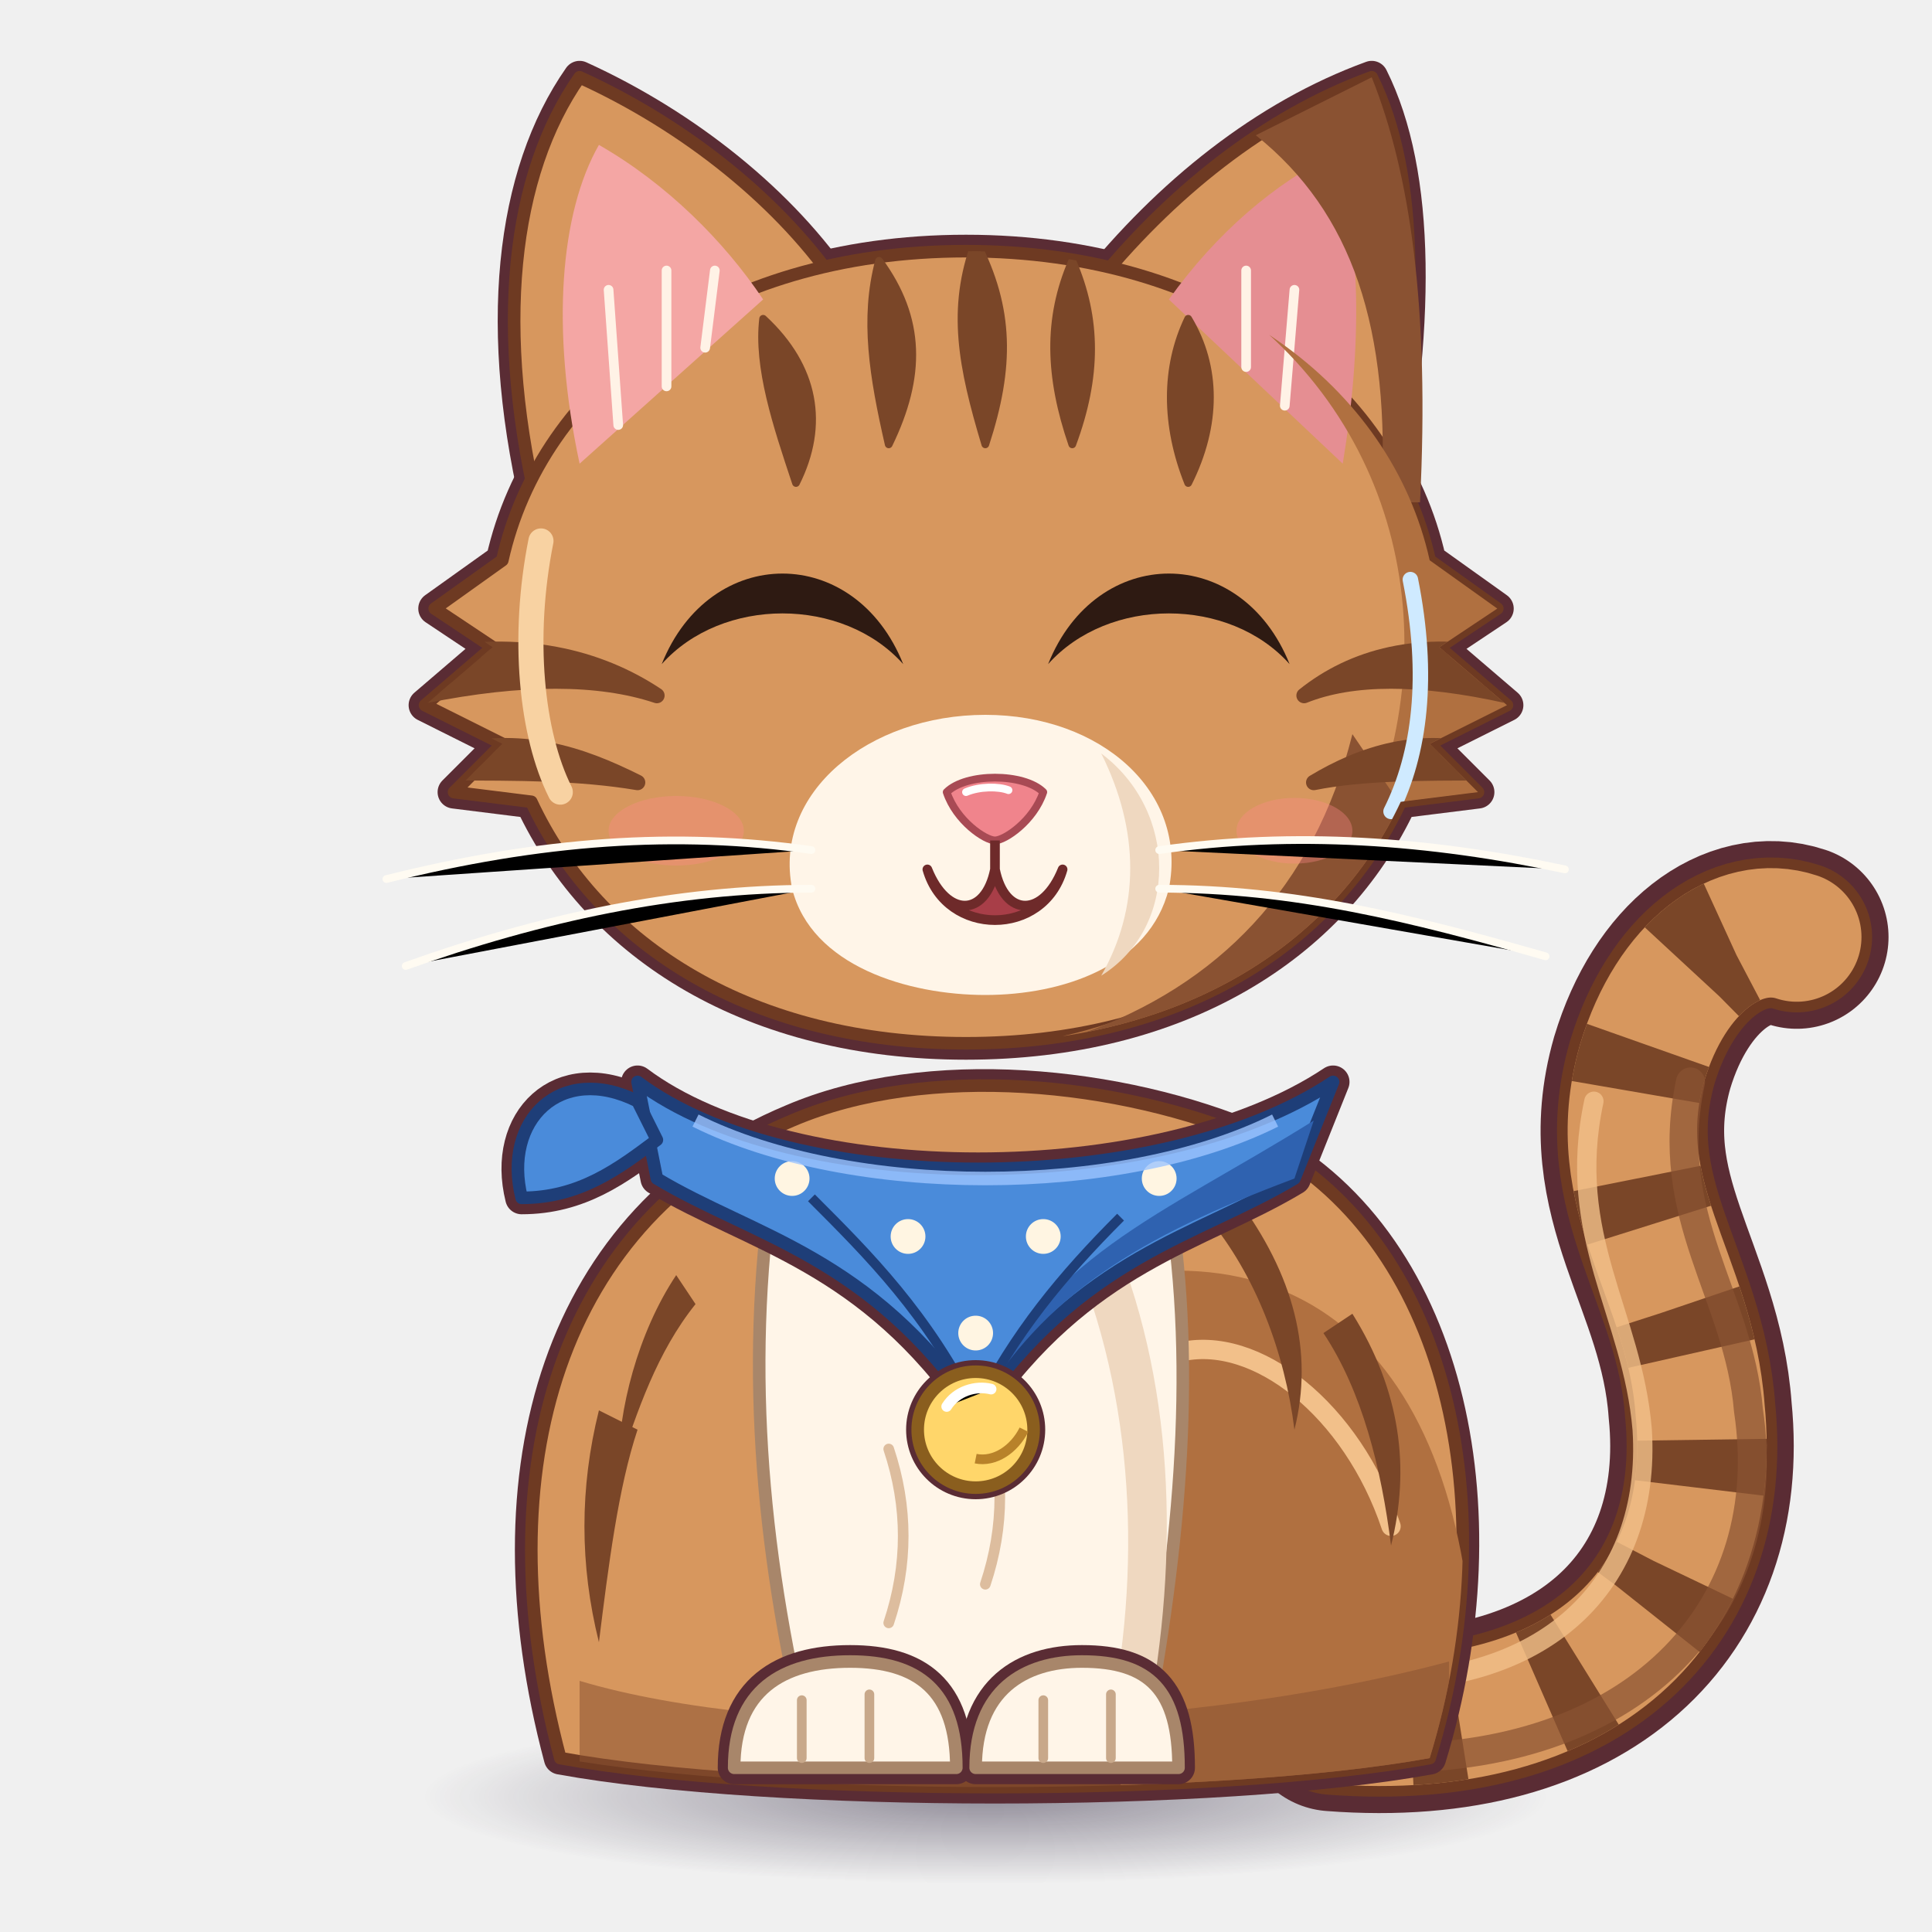
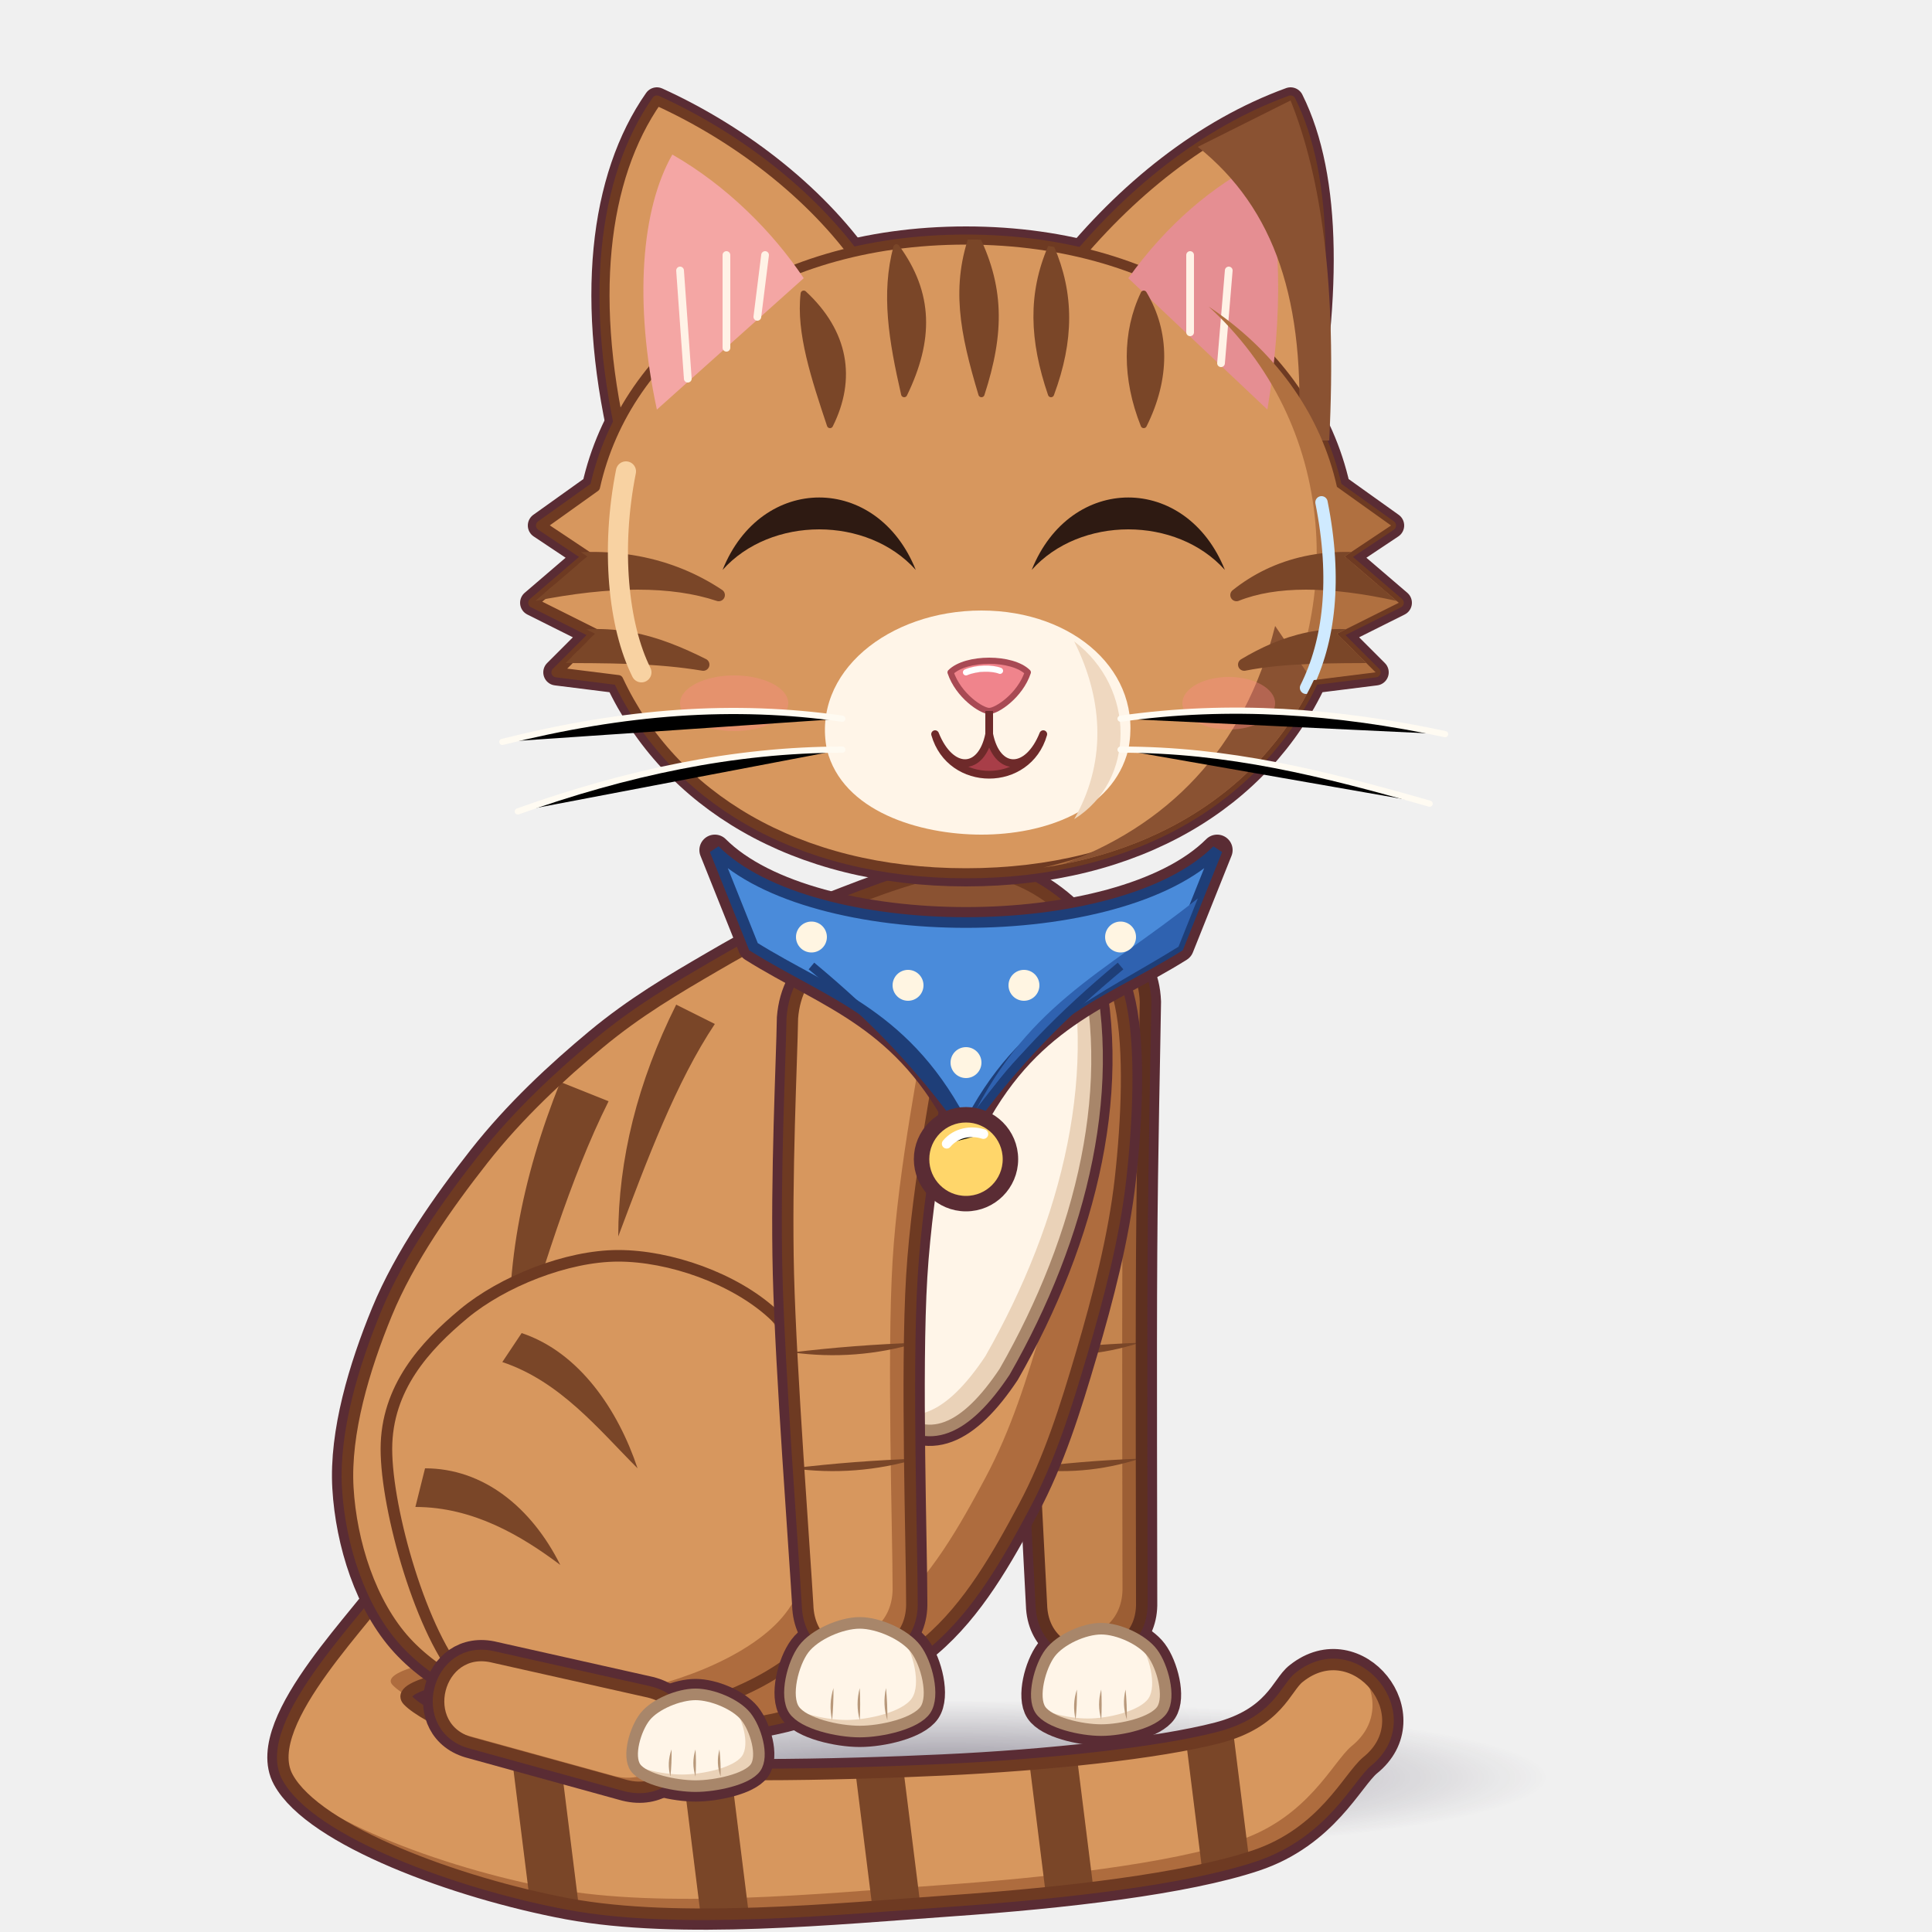
<svg xmlns="http://www.w3.org/2000/svg" viewBox="0 0 200 200" width="400" height="400">
  <defs>
-     <radialGradient id="mp-sh" cx=".5" cy=".5" r=".5">
+     <radialGradient id="mshsh" cx=".5" cy=".5" r=".5">
      <stop offset="0" stop-color="#1E1430" stop-opacity=".45" />
      <stop offset="1" stop-color="#1E1430" stop-opacity="0" />
    </radialGradient>
  </defs>
-   <ellipse cx="102" cy="186" rx="58" ry="9" fill="url(#mp-sh)" />
-   <path d="M138,178 C164,180 178,166 176,146 C175,132 166,124 170,110 C173,100 180,95 186,97" stroke="#5A2C34" stroke-width="19" fill="none" stroke-linecap="round" />
-   <path d="M138,178 C164,180 178,166 176,146 C175,132 166,124 170,110 C173,100 180,95 186,97" stroke="#6E3A22" stroke-width="15.6" fill="none" stroke-linecap="round" />
-   <path d="M138,178 C164,180 178,166 176,146 C175,132 166,124 170,110 C173,100 180,95 186,97" stroke="#D7975E" stroke-width="13.4" fill="none" stroke-linecap="round" />
-   <path d="M138,178 C164,180 178,166 176,146 C175,132 166,124 170,110 C173,100 180,95 186,97" stroke="#7A4628" stroke-width="13.4" fill="none" stroke-dasharray="5 9" stroke-dashoffset="-8" />
-   <path d="M144,182 C170,182 184,166 181,146 C180,134 172,126 175,112" stroke="#8A5232" stroke-width="3" fill="none" stroke-linecap="round" opacity=".7" />
-   <path d="M140,174 C160,175 171,164 170,148 C169,136 162,128 165,114" stroke="#F2C08A" stroke-width="2" fill="none" stroke-linecap="round" opacity=".8" />
-   <path d="M58,182 C50,152 58,126 82,116 C96,110 116,112 130,118 C150,128 156,156 148,182 C126,186 80,186 58,182 Z" fill="none" stroke="#5A2C34" stroke-width="3.4" stroke-linejoin="round" />
-   <path d="M58,182 C50,152 58,126 82,116 C96,110 116,112 130,118 C150,128 156,156 148,182 C126,186 80,186 58,182 Z" fill="#D7975E" stroke="#6E3A22" stroke-width="1.3" stroke-linejoin="round" />
-   <clipPath id="mp-bc">
-     <path d="M58,182 C50,152 58,126 82,116 C96,110 116,112 130,118 C150,128 156,156 148,182 C126,186 80,186 58,182 Z" />
+   <ellipse cx="98" cy="184" rx="62" ry="8" fill="url(#mshsh)" />
+   <path d="M40.62,163.52 C38.81,166.93 26.72,178.37 29.76,183.97 C32.8,189.57 47.41,194.97 58.85,197.11 C70.29,199.24 86.57,197.62 98.4,196.79 C110.23,195.96 122.66,194.53 129.84,192.13 C137.02,189.73 139.56,184 141.5,182.37 C147.31,177.72 140.32,168.97 134.5,173.63 C133.11,174.67 132.31,178.27 126.16,179.87 C120.01,181.47 108.44,182.71 97.6,183.21 C86.76,183.72 70.37,184.09 61.15,182.89 C51.92,181.69 43.87,177.76 42.24,176.03 C40.61,174.29 49.86,173.07 51.38,172.48 C57.34,165.33 46.58,156.37 40.62,163.52 Z" fill="#5A2C34" stroke="#5A2C34" stroke-width="3.2" stroke-linejoin="round" />
+   <path d="M40.62,163.52 C38.81,166.93 26.72,178.37 29.76,183.97 C32.8,189.57 47.41,194.97 58.85,197.11 C70.29,199.24 86.57,197.62 98.4,196.79 C110.23,195.96 122.66,194.53 129.84,192.13 C137.02,189.73 139.56,184 141.5,182.37 C147.31,177.72 140.32,168.97 134.5,173.63 C133.11,174.67 132.31,178.27 126.16,179.87 C120.01,181.47 108.44,182.71 97.6,183.21 C86.76,183.72 70.37,184.09 61.15,182.89 C51.92,181.69 43.87,177.76 42.24,176.03 C40.61,174.29 49.86,173.07 51.38,172.48 C57.34,165.33 46.58,156.37 40.62,163.52 Z" fill="#D7975E" />
+   <clipPath id="mshc1">
+     <path d="M40.62,163.52 C38.81,166.93 26.72,178.37 29.76,183.97 C32.8,189.57 47.41,194.97 58.85,197.11 C70.29,199.24 86.57,197.62 98.4,196.79 C110.23,195.96 122.66,194.53 129.84,192.13 C137.02,189.73 139.56,184 141.5,182.37 C147.31,177.72 140.32,168.97 134.5,173.63 C133.11,174.67 132.31,178.27 126.16,179.87 C120.01,181.47 108.44,182.71 97.6,183.21 C86.76,183.72 70.37,184.09 61.15,182.89 C51.92,181.69 43.87,177.76 42.24,176.03 C40.61,174.29 49.86,173.07 51.38,172.48 C57.34,165.33 46.58,156.37 40.62,163.52 Z" />
  </clipPath>
-   <g clip-path="url(#mp-bc)">
-     <path d="M116,132 C142,128 156,150 152,190 L116,190 Z" fill="#B07040" />
-     <path d="M122,140 C130,138 140,146 144,158" stroke="#F2C08A" stroke-width="2" fill="none" stroke-linecap="round" />
-     <path d="M128,124 C134,132 136,140 134,148 C133,140 130,132 125,126 Z" fill="#7A4628" />
-     <path d="M140,136 C145,144 146,152 144,160 C143,152 141,144 137,138 Z" fill="#7A4628" />
-     <path d="M62,146 C60,154 60,162 62,170 C63,162 64,154 66,148 Z" fill="#7A4628" />
-     <path d="M70,132 C66,138 64,146 64,152 C66,146 68,140 72,135 Z" fill="#7A4628" />
-     <path d="M60,174 C80,180 120,180 150,172 L150,190 L60,190 Z" fill="#8A5232" opacity=".55" />
+   <g clip-path="url(#mshc1)">
+     <rect x="-50" y="-50" width="300" height="300" fill="#AE6C3E" />
+     <path d="M40.62,163.52 C38.81,166.93 26.72,178.37 29.76,183.97 C32.8,189.57 47.41,194.97 58.85,197.11 C70.29,199.24 86.57,197.62 98.4,196.79 C110.23,195.96 122.66,194.53 129.84,192.13 C137.02,189.73 139.56,184 141.5,182.37 C147.31,177.72 140.32,168.97 134.5,173.63 C133.11,174.67 132.31,178.27 126.16,179.87 C120.01,181.47 108.44,182.71 97.6,183.21 C86.76,183.72 70.37,184.09 61.15,182.89 C51.92,181.69 43.87,177.76 42.24,176.03 C40.61,174.29 49.86,173.07 51.38,172.48 C57.34,165.33 46.58,156.37 40.62,163.52 Z" fill="#D7975E" transform="translate(-1.6 -1.6)" />
+     <path d="M52,174 l3,24 l5,0 l-3,-24 Z" fill="#7A4628" />
+     <path d="M70,178 l3,24 l5,0 l-3,-24 Z" fill="#7A4628" />
+     <path d="M88,179 l3,24 l5,0 l-3,-24 Z" fill="#7A4628" />
+     <path d="M106,178 l3,24 l5,0 l-3,-24 Z" fill="#7A4628" />
+     <path d="M122,174 l3,24 l5,0 l-3,-24 Z" fill="#7A4628" />
  </g>
-   <path d="M80,122 L84,128 L88,122 L92,129 L97,122 L101,130 L106,122 L110,129 L115,122 L119,128 L121,124 C124,142 122,162 118,182 L84,182 C79,162 77,142 80,122 Z" fill="none" stroke="#5A2C34" stroke-width="0" stroke-linejoin="round" />
-   <path d="M80,122 L84,128 L88,122 L92,129 L97,122 L101,130 L106,122 L110,129 L115,122 L119,128 L121,124 C124,142 122,162 118,182 L84,182 C79,162 77,142 80,122 Z" fill="#FFF5E8" stroke="#A8866A" stroke-width="1.3" stroke-linejoin="round" />
-   <path d="M112,132 C118,148 118,166 114,182 L118,182 C122,164 122,146 116,130 Z" fill="#EFD8C0" />
-   <path d="M92,150 C94,156 94,162 92,168 M102,146 C104,152 104,158 102,164" stroke="#DDBD9E" stroke-width="1.1" fill="none" stroke-linecap="round" />
-   <path d="M76,183 C76,175 81,172 88,172 C95,172 99,175 99,183 Z" fill="none" stroke="#5A2C34" stroke-width="3.4" stroke-linejoin="round" />
-   <path d="M101,183 C101,175 106,172 112,172 C119,172 122,175 122,183 Z" fill="none" stroke="#5A2C34" stroke-width="3.4" stroke-linejoin="round" />
-   <path d="M76,183 C76,175 81,172 88,172 C95,172 99,175 99,183 Z" fill="#FFF5E8" stroke="#A8866A" stroke-width="1.3" stroke-linejoin="round" />
-   <path d="M101,183 C101,175 106,172 112,172 C119,172 122,175 122,183 Z" fill="#FFF5E8" stroke="#A8866A" stroke-width="1.3" stroke-linejoin="round" />
-   <path d="M83,176 L83,182 M90,175.4 L90,182 M108,176 L108,182 M115,175.4 L115,182" stroke="#C8A88A" stroke-width="1" stroke-linecap="round" />
-   <path d="M66,112 C82,124 120,124 138,112 L134,122 C124,128 112,130 101,146 C90,130 78,128 68,122 Z" fill="none" stroke="#5A2C34" stroke-width="3.4" stroke-linejoin="round" />
-   <path d="M66,114 C58,110 52,116 54,124 C60,124 64,121 68,118 Z" fill="none" stroke="#5A2C34" stroke-width="3.4" stroke-linejoin="round" />
-   <path d="M66,112 C82,124 120,124 138,112 L134,122 C124,128 112,130 101,146 C90,130 78,128 68,122 Z" fill="#4A8BDA" stroke="#1E3E78" stroke-width="1.3" stroke-linejoin="round" />
-   <path d="M66,114 C58,110 52,116 54,124 C60,124 64,121 68,118 Z" fill="#4A8BDA" stroke="#1E3E78" stroke-width="1.3" stroke-linejoin="round" />
-   <path d="M101,146 C108,134 118,128 134,122 L136,116 C120,126 108,130 101,146 Z" fill="#2F62B0" />
-   <path d="M84,124 C90,130 96,136 101,146 M116,126 C110,132 105,138 101,146" stroke="#1E3E78" stroke-width="1" fill="none" />
-   <circle cx="82" cy="122" r="1.8" fill="#FFF5E2" />
-   <circle cx="94" cy="128" r="1.8" fill="#FFF5E2" />
-   <circle cx="108" cy="128" r="1.8" fill="#FFF5E2" />
-   <circle cx="120" cy="122" r="1.8" fill="#FFF5E2" />
-   <circle cx="101" cy="138" r="1.8" fill="#FFF5E2" />
-   <path d="M72,116 C88,124 116,124 132,116" stroke="#9CC4FF" stroke-width="1.4" fill="none" opacity=".8" />
-   <path d="M95,148 a6,6 0 1,1 12,0 a6,6 0 1,1 -12,0 Z" fill="none" stroke="#5A2C34" stroke-width="2.4" stroke-linejoin="round" />
-   <path d="M95,148 a6,6 0 1,1 12,0 a6,6 0 1,1 -12,0 Z" fill="#FFD66A" stroke="#8A5E1E" stroke-width="1.3" stroke-linejoin="round" />
-   <path d="M98,145.6 C99,144 101,143.4 102.6,143.8" stroke="#fff" stroke-width="1.1" stroke-linecap="round" />
-   <path d="M101,151 C103,151.4 105,150 106,148" stroke="#B8822A" stroke-width="1" fill="none" />
-   <g transform="translate(100 70)">
+   <path d="M40.62,163.52 C38.81,166.93 26.72,178.37 29.76,183.97 C32.8,189.57 47.41,194.97 58.85,197.11 C70.29,199.24 86.57,197.62 98.4,196.79 C110.23,195.96 122.66,194.53 129.84,192.13 C137.02,189.73 139.56,184 141.5,182.37 C147.31,177.72 140.32,168.97 134.5,173.63 C133.11,174.67 132.31,178.27 126.16,179.87 C120.01,181.47 108.44,182.71 97.6,183.21 C86.76,183.72 70.37,184.09 61.15,182.89 C51.92,181.69 43.87,177.76 42.24,176.03 C40.61,174.29 49.86,173.07 51.38,172.48 C57.34,165.33 46.58,156.37 40.62,163.52 Z" fill="none" stroke="#6E3A22" stroke-width="1.2" stroke-linejoin="round" />
+   <path d="M103.41,104.29 C103.81,108.61 105.07,119.89 105.8,130.2 C106.54,140.51 107.47,160.15 107.8,166.14 C107.99,173.06 118.39,172.77 118.2,165.86 C118.2,159.85 118.13,140.16 118.2,129.8 C118.26,119.44 118.53,108.06 118.59,103.71 C118.21,93.61 103.02,94.19 103.41,104.29 Z" fill="#5A2C34" stroke="#5A2C34" stroke-width="3.2" stroke-linejoin="round" />
+   <path d="M108.7,171.12 C109.75,169.72 112.23,168.6 114,168.6 C115.77,168.6 118.25,169.72 119.3,171.12 C120.35,172.52 121.18,175.67 120.3,177 C119.42,178.33 116.1,179.1 114,179.1 C111.9,179.1 108.58,178.33 107.7,177 C106.82,175.67 107.65,172.52 108.7,171.12 Z" fill="#5A2C34" stroke="#5A2C34" stroke-width="3.2" stroke-linejoin="round" />
+   <path d="M103.41,104.29 C103.81,108.61 105.07,119.89 105.8,130.2 C106.54,140.51 107.47,160.15 107.8,166.14 C107.99,173.06 118.39,172.77 118.2,165.86 C118.2,159.85 118.13,140.16 118.2,129.8 C118.26,119.44 118.53,108.06 118.59,103.71 C118.21,93.61 103.02,94.19 103.41,104.29 Z" fill="#C4844E" />
+   <clipPath id="mshc2">
+     <path d="M103.41,104.29 C103.81,108.61 105.07,119.89 105.8,130.2 C106.54,140.51 107.47,160.15 107.8,166.14 C107.99,173.06 118.39,172.77 118.2,165.86 C118.2,159.85 118.13,140.16 118.2,129.8 C118.26,119.44 118.53,108.06 118.59,103.71 C118.21,93.61 103.02,94.19 103.41,104.29 Z" />
+   </clipPath>
+   <g clip-path="url(#mshc2)">
+     <rect x="-50" y="-50" width="300" height="300" fill="#9C5E34" />
+     <path d="M103.41,104.29 C103.81,108.61 105.07,119.89 105.8,130.2 C106.54,140.51 107.47,160.15 107.8,166.14 C107.99,173.06 118.39,172.77 118.2,165.86 C118.2,159.85 118.13,140.16 118.2,129.8 C118.26,119.44 118.53,108.06 118.59,103.71 C118.21,93.61 103.02,94.19 103.41,104.29 Z" fill="#C4844E" transform="translate(-2 -1.6)" />
+     <path d="M106,140 Q112.12,140.9 118,139 Q111.98,139.22 106,140 Z" fill="#7A4628" />
+     <path d="M106,152 Q112.12,152.9 118,151 Q111.98,151.22 106,152 Z" fill="#7A4628" />
+   </g>
+   <path d="M103.41,104.29 C103.81,108.61 105.07,119.89 105.8,130.2 C106.54,140.51 107.47,160.15 107.8,166.14 C107.99,173.06 118.39,172.77 118.2,165.86 C118.2,159.85 118.13,140.16 118.2,129.8 C118.26,119.44 118.53,108.06 118.59,103.71 C118.21,93.61 103.02,94.19 103.41,104.29 Z" fill="none" stroke="#5E3020" stroke-width="1.2" stroke-linejoin="round" />
+   <path d="M108.7,171.12 C109.75,169.72 112.23,168.6 114,168.6 C115.77,168.6 118.25,169.72 119.3,171.12 C120.35,172.52 121.18,175.67 120.3,177 C119.42,178.33 116.1,179.1 114,179.1 C111.9,179.1 108.58,178.33 107.7,177 C106.82,175.67 107.65,172.52 108.7,171.12 Z" fill="#FFF5E8" />
+   <clipPath id="mshc3">
+     <path d="M108.7,171.12 C109.75,169.72 112.23,168.6 114,168.6 C115.77,168.6 118.25,169.72 119.3,171.12 C120.35,172.52 121.18,175.67 120.3,177 C119.42,178.33 116.1,179.1 114,179.1 C111.9,179.1 108.58,178.33 107.7,177 C106.82,175.67 107.65,172.52 108.7,171.12 Z" />
+   </clipPath>
+   <g clip-path="url(#mshc3)">
+     <rect x="-50" y="-50" width="300" height="300" fill="#EAD2B8" />
+     <path d="M108.7,171.12 C109.75,169.72 112.23,168.6 114,168.6 C115.77,168.6 118.25,169.72 119.3,171.12 C120.35,172.52 121.18,175.67 120.3,177 C119.42,178.33 116.1,179.1 114,179.1 C111.9,179.1 108.58,178.33 107.7,177 C106.82,175.67 107.65,172.52 108.7,171.12 Z" fill="#FFF5E8" transform="translate(-1.4 -1.2)" />
+   </g>
+   <path d="M108.7,171.12 C109.75,169.72 112.23,168.6 114,168.6 C115.77,168.6 118.25,169.72 119.3,171.12 C120.35,172.52 121.18,175.67 120.3,177 C119.42,178.33 116.1,179.1 114,179.1 C111.9,179.1 108.58,178.33 107.7,177 C106.82,175.67 107.65,172.52 108.7,171.12 Z" fill="none" stroke="#A8866A" stroke-width="1.2" stroke-linejoin="round" />
+   <path d="M111.48,174.9 Q110.97,176.44 111.35,178.01 Q111.51,176.46 111.48,174.9 Z" fill="#B8987A" />
+   <path d="M114,174.9 Q113.55,176.45 114,178.01 Q114.09,176.45 114,174.9 Z" fill="#B8987A" />
+   <path d="M116.52,174.9 Q116.13,176.47 116.65,178.01 Q116.67,176.45 116.52,174.9 Z" fill="#B8987A" />
+   <path d="M110,94 C112.67,96.33 115,99.33 116,104 C117,108.67 116.67,116 116,122 C115.33,128 113.67,134.33 112,140 C110.33,145.67 108.67,151 106,156 C103.33,161 100.33,166.33 96,170 C91.67,173.67 86.33,176.67 80,178 C73.67,179.33 64.33,179.33 58,178 C51.67,176.67 45.67,174 42,170 C38.33,166 36.33,159.67 36,154 C35.67,148.33 37.67,141.67 40,136 C42.33,130.33 46.33,124.67 50,120 C53.67,115.33 58,111.33 62,108 C66,104.67 70,102.33 74,100 C78,97.67 81.67,95.67 86,94 C90.33,92.33 96,90 100,90 C104,90 107.33,91.67 110,94 Z" fill="#5A2C34" stroke="#5A2C34" stroke-width="3.2" stroke-linejoin="round" />
+   <path d="M48,136 C52,132.67 58.67,130 64,130 C69.33,130 76,132.33 80,136 C84,139.67 87.33,146.33 88,152 C88.67,157.67 87.67,165.67 84,170 C80.33,174.33 72,177.33 66,178 C60,178.67 52.33,178.67 48,174 C43.67,169.33 40,156.33 40,150 C40,143.67 44,139.33 48,136 Z" fill="#5A2C34" stroke="#5A2C34" stroke-width="3.2" stroke-linejoin="round" />
+   <path d="M110,94 C112.67,96.33 115,99.33 116,104 C117,108.67 116.67,116 116,122 C115.33,128 113.67,134.33 112,140 C110.33,145.67 108.67,151 106,156 C103.33,161 100.33,166.33 96,170 C91.67,173.67 86.33,176.67 80,178 C73.67,179.33 64.33,179.33 58,178 C51.67,176.67 45.67,174 42,170 C38.33,166 36.33,159.67 36,154 C35.67,148.33 37.67,141.67 40,136 C42.33,130.33 46.33,124.67 50,120 C53.67,115.33 58,111.33 62,108 C66,104.67 70,102.33 74,100 C78,97.67 81.67,95.67 86,94 C90.33,92.33 96,90 100,90 C104,90 107.33,91.67 110,94 Z" fill="#D7975E" />
+   <clipPath id="mshc4">
+     <path d="M110,94 C112.67,96.33 115,99.33 116,104 C117,108.67 116.67,116 116,122 C115.33,128 113.67,134.33 112,140 C110.33,145.67 108.67,151 106,156 C103.33,161 100.33,166.33 96,170 C91.67,173.67 86.33,176.67 80,178 C73.67,179.33 64.33,179.33 58,178 C51.67,176.67 45.67,174 42,170 C38.33,166 36.33,159.67 36,154 C35.67,148.33 37.67,141.67 40,136 C42.33,130.33 46.33,124.67 50,120 C53.67,115.33 58,111.33 62,108 C66,104.67 70,102.33 74,100 C78,97.67 81.67,95.67 86,94 C90.33,92.33 96,90 100,90 C104,90 107.33,91.67 110,94 Z" />
+   </clipPath>
+   <g clip-path="url(#mshc4)">
+     <rect x="-50" y="-50" width="300" height="300" fill="#AE6C3E" />
+     <path d="M110,94 C112.67,96.33 115,99.33 116,104 C117,108.67 116.67,116 116,122 C115.33,128 113.67,134.33 112,140 C110.33,145.67 108.67,151 106,156 C103.33,161 100.33,166.33 96,170 C91.67,173.67 86.33,176.67 80,178 C73.67,179.33 64.33,179.33 58,178 C51.67,176.67 45.67,174 42,170 C38.33,166 36.33,159.67 36,154 C35.67,148.33 37.67,141.67 40,136 C42.33,130.33 46.33,124.67 50,120 C53.67,115.33 58,111.33 62,108 C66,104.67 70,102.33 74,100 C78,97.67 81.67,95.67 86,94 C90.33,92.33 96,90 100,90 C104,90 107.33,91.67 110,94 Z" fill="#D7975E" transform="translate(-4 -3)" />
+     <ellipse cx="96" cy="94" rx="16" ry="6" fill="#8A5232" />
+     <path d="M58,112 C54,122 52,132 53,142 C56,132 59,122 63,114 Z" fill="#7A4628" />
+     <path d="M70,104 C66,112 64,120 64,128 C67,120 70,112 74,106 Z" fill="#7A4628" />
+     <path d="M44,146 C42,154 42,162 45,168 C46,160 47,154 49,148 Z" fill="#7A4628" />
+   </g>
+   <path d="M110,94 C112.67,96.33 115,99.33 116,104 C117,108.67 116.67,116 116,122 C115.33,128 113.67,134.33 112,140 C110.33,145.67 108.67,151 106,156 C103.33,161 100.33,166.33 96,170 C91.67,173.67 86.33,176.67 80,178 C73.67,179.33 64.33,179.33 58,178 C51.67,176.67 45.67,174 42,170 C38.33,166 36.33,159.67 36,154 C35.67,148.33 37.67,141.67 40,136 C42.33,130.33 46.33,124.67 50,120 C53.67,115.33 58,111.33 62,108 C66,104.67 70,102.33 74,100 C78,97.67 81.67,95.67 86,94 C90.33,92.33 96,90 100,90 C104,90 107.33,91.67 110,94 Z" fill="none" stroke="#6E3A22" stroke-width="1.2" stroke-linejoin="round" />
+   <path d="M48,136 C52,132.67 58.67,130 64,130 C69.33,130 76,132.33 80,136 C84,139.67 87.33,146.33 88,152 C88.67,157.67 87.67,165.67 84,170 C80.33,174.33 72,177.33 66,178 C60,178.67 52.33,178.67 48,174 C43.67,169.33 40,156.33 40,150 C40,143.67 44,139.33 48,136 Z" fill="#D7975E" />
+   <clipPath id="mshc5">
+     <path d="M48,136 C52,132.67 58.67,130 64,130 C69.33,130 76,132.33 80,136 C84,139.67 87.33,146.33 88,152 C88.67,157.67 87.67,165.67 84,170 C80.33,174.33 72,177.33 66,178 C60,178.67 52.33,178.67 48,174 C43.67,169.33 40,156.33 40,150 C40,143.67 44,139.33 48,136 Z" />
+   </clipPath>
+   <g clip-path="url(#mshc5)">
+     <rect x="-50" y="-50" width="300" height="300" fill="#AE6C3E" />
+     <path d="M48,136 C52,132.67 58.67,130 64,130 C69.33,130 76,132.33 80,136 C84,139.67 87.33,146.33 88,152 C88.67,157.67 87.67,165.67 84,170 C80.33,174.33 72,177.33 66,178 C60,178.67 52.33,178.67 48,174 C43.67,169.33 40,156.33 40,150 C40,143.67 44,139.33 48,136 Z" fill="#D7975E" transform="translate(-3 -2.6)" />
+     <path d="M54,138 C60,140 64,146 66,152 C62,148 58,143 52,141 Z" fill="#7A4628" />
+     <path d="M44,152 C50,152 55,156 58,162 C54,159 49,156 43,156 Z" fill="#7A4628" />
+   </g>
+   <path d="M48,136 C52,132.67 58.67,130 64,130 C69.33,130 76,132.33 80,136 C84,139.67 87.33,146.33 88,152 C88.67,157.67 87.67,165.67 84,170 C80.33,174.33 72,177.33 66,178 C60,178.67 52.33,178.67 48,174 C43.67,169.33 40,156.33 40,150 C40,143.67 44,139.33 48,136 Z" fill="none" stroke="#6E3A22" stroke-width="1.2" stroke-linejoin="round" />
+   <path d="M48.88,180.46 C51.53,181.19 62.14,184.12 64.79,184.85 C71.24,186.46 73.66,176.76 67.21,175.15 C64.53,174.55 53.8,172.14 51.12,171.54 C45.18,170.05 42.95,178.98 48.88,180.46 Z" fill="#5A2C34" stroke="#5A2C34" stroke-width="3.2" stroke-linejoin="round" />
+   <path d="M66.8,177.68 C67.83,176.41 70.27,175.4 72,175.4 C73.73,175.4 76.17,176.41 77.2,177.68 C78.23,178.95 79.07,181.8 78.2,183 C77.33,184.2 74.07,184.9 72,184.9 C69.93,184.9 66.67,184.2 65.8,183 C64.93,181.8 65.77,178.95 66.8,177.68 Z" fill="#5A2C34" stroke="#5A2C34" stroke-width="3.2" stroke-linejoin="round" />
+   <path d="M90,96 L94,101 L98,96 L102,102 L106,96 L110,101 L112,98 C116,112 112,128 104,142 C100,148 96,150 92,146 C86,134 84,116 90,96 Z" fill="#5A2C34" stroke="#5A2C34" stroke-width="3.2" stroke-linejoin="round" />
+   <path d="M48.88,180.46 C51.53,181.19 62.14,184.12 64.79,184.85 C71.24,186.46 73.66,176.76 67.21,175.15 C64.53,174.55 53.8,172.14 51.12,171.54 C45.18,170.05 42.95,178.98 48.88,180.46 Z" fill="#D7975E" />
+   <clipPath id="mshc6">
+     <path d="M48.88,180.46 C51.53,181.19 62.14,184.12 64.79,184.85 C71.24,186.46 73.66,176.76 67.21,175.15 C64.53,174.55 53.8,172.14 51.12,171.54 C45.18,170.05 42.95,178.98 48.88,180.46 Z" />
+   </clipPath>
+   <g clip-path="url(#mshc6)">
+     <rect x="-50" y="-50" width="300" height="300" fill="#AE6C3E" />
+     <path d="M48.88,180.46 C51.53,181.19 62.14,184.12 64.79,184.85 C71.24,186.46 73.66,176.76 67.21,175.15 C64.53,174.55 53.8,172.14 51.12,171.54 C45.18,170.05 42.95,178.98 48.88,180.46 Z" fill="#D7975E" transform="translate(-1.2 -1)" />
+   </g>
+   <path d="M48.88,180.46 C51.53,181.19 62.14,184.12 64.79,184.85 C71.24,186.46 73.66,176.76 67.21,175.15 C64.53,174.55 53.8,172.14 51.12,171.54 C45.18,170.05 42.95,178.98 48.88,180.46 Z" fill="none" stroke="#6E3A22" stroke-width="1.2" stroke-linejoin="round" />
+   <path d="M66.8,177.68 C67.83,176.41 70.27,175.4 72,175.4 C73.73,175.4 76.17,176.41 77.2,177.68 C78.23,178.95 79.07,181.8 78.2,183 C77.33,184.2 74.07,184.9 72,184.9 C69.93,184.9 66.67,184.2 65.8,183 C64.93,181.8 65.77,178.95 66.8,177.68 Z" fill="#FFF5E8" />
+   <clipPath id="mshc7">
+     <path d="M66.8,177.68 C67.83,176.41 70.27,175.4 72,175.4 C73.73,175.4 76.17,176.41 77.2,177.68 C78.23,178.95 79.07,181.8 78.2,183 C77.33,184.2 74.07,184.9 72,184.9 C69.93,184.9 66.67,184.2 65.8,183 C64.93,181.8 65.77,178.95 66.8,177.68 Z" />
+   </clipPath>
+   <g clip-path="url(#mshc7)">
+     <rect x="-50" y="-50" width="300" height="300" fill="#EAD2B8" />
+     <path d="M66.8,177.68 C67.83,176.41 70.27,175.4 72,175.4 C73.73,175.4 76.17,176.41 77.2,177.68 C78.23,178.95 79.07,181.8 78.2,183 C77.33,184.2 74.07,184.9 72,184.9 C69.93,184.9 66.67,184.2 65.8,183 C64.93,181.8 65.77,178.95 66.8,177.68 Z" fill="#FFF5E8" transform="translate(-1.4 -1.2)" />
+   </g>
+   <path d="M66.8,177.68 C67.83,176.41 70.27,175.4 72,175.4 C73.73,175.4 76.17,176.41 77.2,177.68 C78.23,178.95 79.07,181.8 78.2,183 C77.33,184.2 74.07,184.9 72,184.9 C69.93,184.9 66.67,184.2 65.8,183 C64.93,181.8 65.77,178.95 66.8,177.68 Z" fill="none" stroke="#A8866A" stroke-width="1.2" stroke-linejoin="round" />
+   <path d="M69.52,181.1 Q69.01,182.49 69.4,183.91 Q69.55,182.51 69.52,181.1 Z" fill="#B8987A" />
+   <path d="M72,181.1 Q71.55,182.51 72,183.91 Q72.09,182.51 72,181.1 Z" fill="#B8987A" />
+   <path d="M74.48,181.1 Q74.09,182.53 74.6,183.91 Q74.63,182.5 74.48,181.1 Z" fill="#B8987A" />
+   <path d="M90,96 L94,101 L98,96 L102,102 L106,96 L110,101 L112,98 C116,112 112,128 104,142 C100,148 96,150 92,146 C86,134 84,116 90,96 Z" fill="#FFF5E8" />
+   <clipPath id="mshc8">
+     <path d="M90,96 L94,101 L98,96 L102,102 L106,96 L110,101 L112,98 C116,112 112,128 104,142 C100,148 96,150 92,146 C86,134 84,116 90,96 Z" />
+   </clipPath>
+   <g clip-path="url(#mshc8)">
+     <rect x="-50" y="-50" width="300" height="300" fill="#EAD2B8" />
+     <path d="M90,96 L94,101 L98,96 L102,102 L106,96 L110,101 L112,98 C116,112 112,128 104,142 C100,148 96,150 92,146 C86,134 84,116 90,96 Z" fill="#FFF5E8" transform="translate(-2 -1.6)" />
+   </g>
+   <path d="M90,96 L94,101 L98,96 L102,102 L106,96 L110,101 L112,98 C116,112 112,128 104,142 C100,148 96,150 92,146 C86,134 84,116 90,96 Z" fill="none" stroke="#A8866A" stroke-width="1.2" stroke-linejoin="round" />
+   <path d="M82.02,105.39 C81.95,109.8 81.34,121.76 81.6,131.89 C81.86,142.02 83.27,160.45 83.6,166.16 C83.81,173.34 94.61,173.02 94.4,165.84 C94.4,160.22 93.8,141.98 94.4,132.11 C95,122.24 97.38,110.86 97.98,106.61 C98.79,96 82.84,94.78 82.02,105.39 Z" fill="#5A2C34" stroke="#5A2C34" stroke-width="3.2" stroke-linejoin="round" />
+   <path d="M83.2,170.7 C84.33,169.2 87.07,168 89,168 C90.93,168 93.67,169.2 94.8,170.7 C95.93,172.2 96.77,175.57 95.8,177 C94.83,178.43 91.27,179.25 89,179.25 C86.73,179.25 83.17,178.43 82.2,177 C81.23,175.57 82.07,172.2 83.2,170.7 Z" fill="#5A2C34" stroke="#5A2C34" stroke-width="3.2" stroke-linejoin="round" />
+   <path d="M82.02,105.39 C81.95,109.8 81.34,121.76 81.6,131.89 C81.86,142.02 83.27,160.45 83.6,166.16 C83.81,173.34 94.61,173.02 94.4,165.84 C94.4,160.22 93.8,141.98 94.4,132.11 C95,122.24 97.38,110.86 97.98,106.61 C98.79,96 82.84,94.78 82.02,105.39 Z" fill="#D7975E" />
+   <clipPath id="mshc9">
+     <path d="M82.02,105.39 C81.95,109.8 81.34,121.76 81.6,131.89 C81.86,142.02 83.27,160.45 83.6,166.16 C83.81,173.34 94.61,173.02 94.4,165.84 C94.4,160.22 93.8,141.98 94.4,132.11 C95,122.24 97.38,110.86 97.98,106.61 C98.79,96 82.84,94.78 82.02,105.39 Z" />
+   </clipPath>
+   <g clip-path="url(#mshc9)">
+     <rect x="-50" y="-50" width="300" height="300" fill="#AE6C3E" />
+     <path d="M82.02,105.39 C81.95,109.8 81.34,121.76 81.6,131.89 C81.86,142.02 83.27,160.45 83.6,166.16 C83.81,173.34 94.61,173.02 94.4,165.84 C94.4,160.22 93.8,141.98 94.4,132.11 C95,122.24 97.38,110.86 97.98,106.61 C98.79,96 82.84,94.78 82.02,105.39 Z" fill="#D7975E" transform="translate(-2 -1.6)" />
+     <path d="M82,140 Q88.61,140.9 95,139 Q88.48,139.22 82,140 Z" fill="#7A4628" />
+     <path d="M82,152 Q88.61,152.9 95,151 Q88.48,151.22 82,152 Z" fill="#7A4628" />
+   </g>
+   <path d="M82.02,105.39 C81.95,109.8 81.34,121.76 81.6,131.89 C81.86,142.02 83.27,160.45 83.6,166.16 C83.81,173.34 94.61,173.02 94.4,165.84 C94.4,160.22 93.8,141.98 94.4,132.11 C95,122.24 97.38,110.86 97.98,106.61 C98.79,96 82.84,94.78 82.02,105.39 Z" fill="none" stroke="#6E3A22" stroke-width="1.2" stroke-linejoin="round" />
+   <path d="M83.2,170.7 C84.33,169.2 87.07,168 89,168 C90.93,168 93.67,169.2 94.8,170.7 C95.93,172.2 96.77,175.57 95.8,177 C94.83,178.43 91.27,179.25 89,179.25 C86.73,179.25 83.17,178.43 82.2,177 C81.23,175.57 82.07,172.2 83.2,170.7 Z" fill="#FFF5E8" />
+   <clipPath id="mshc10">
+     <path d="M83.2,170.7 C84.33,169.2 87.07,168 89,168 C90.93,168 93.67,169.2 94.8,170.7 C95.93,172.2 96.77,175.57 95.8,177 C94.83,178.43 91.27,179.25 89,179.25 C86.73,179.25 83.17,178.43 82.2,177 C81.23,175.57 82.07,172.2 83.2,170.7 Z" />
+   </clipPath>
+   <g clip-path="url(#mshc10)">
+     <rect x="-50" y="-50" width="300" height="300" fill="#EAD2B8" />
+     <path d="M83.2,170.7 C84.33,169.2 87.07,168 89,168 C90.93,168 93.67,169.2 94.8,170.7 C95.93,172.2 96.77,175.57 95.8,177 C94.83,178.43 91.27,179.25 89,179.25 C86.73,179.25 83.17,178.43 82.2,177 C81.23,175.57 82.07,172.2 83.2,170.7 Z" fill="#FFF5E8" transform="translate(-1.4 -1.2)" />
+   </g>
+   <path d="M83.2,170.7 C84.33,169.2 87.07,168 89,168 C90.93,168 93.67,169.2 94.8,170.7 C95.93,172.2 96.77,175.57 95.8,177 C94.83,178.43 91.27,179.25 89,179.25 C86.73,179.25 83.17,178.43 82.2,177 C81.23,175.57 82.07,172.2 83.2,170.7 Z" fill="none" stroke="#A8866A" stroke-width="1.2" stroke-linejoin="round" />
+   <path d="M86.28,174.75 Q85.76,176.4 86.14,178.08 Q86.3,176.42 86.28,174.75 Z" fill="#B8987A" />
+   <path d="M89,174.75 Q88.55,176.42 89,178.08 Q89.09,176.42 89,174.75 Z" fill="#B8987A" />
+   <path d="M91.72,174.75 Q91.34,176.43 91.86,178.08 Q91.88,176.41 91.72,174.75 Z" fill="#B8987A" />
+   <path d="M74,88 C84,98 116,98 126,88 L122,98 C114,103 106,105 100,117 C94,105 86,103 78,98 Z" fill="#5A2C34" stroke="#5A2C34" stroke-width="3.2" stroke-linejoin="round" />
+   <path d="M74,88 C84,98 116,98 126,88 L122,98 C114,103 106,105 100,117 C94,105 86,103 78,98 Z" fill="#4A8BDA" stroke="#1E3E78" stroke-width="1.1" />
+   <path d="M100,117 C106,106 114,103 122,98 L124,93 C114,101 106,104 100,117 Z" fill="#2F62B0" />
+   <circle cx="84" cy="97" r="1.6" fill="#FFF5E2" />
+   <circle cx="94" cy="102" r="1.6" fill="#FFF5E2" />
+   <circle cx="106" cy="102" r="1.6" fill="#FFF5E2" />
+   <circle cx="116" cy="97" r="1.6" fill="#FFF5E2" />
+   <circle cx="100" cy="110" r="1.6" fill="#FFF5E2" />
+   <path d="M84,100 C90,105 95,110 100,117 M116,100 C110,105 105,110 100,117" stroke="#1E3E78" stroke-width=".9" fill="none" />
+   <circle cx="100" cy="120" r="4.6" fill="#FFD66A" stroke="#5A2C34" stroke-width="1.6" />
+   <path d="M98,118.4 C99,117.2 100.6,117 101.8,117.4" stroke="#fff" stroke-width="1" stroke-linecap="round" />
+   <g transform="translate(100 60) scale(0.8)">
    <path d="M-44,-16 C-49,-36 -47,-52 -40,-62 C-29,-57 -19,-49 -13,-40 Z" fill="none" stroke="#5A2C34" stroke-width="3.4" stroke-linejoin="round" />
    <path d="M13,-40 C21,-50 31,-58 42,-62 C47,-52 47,-36 43,-16 Z" fill="none" stroke="#5A2C34" stroke-width="3.4" stroke-linejoin="round" />
    <path d="M0,-44 C26,-44 44,-30 48,-12 L55,-7 L49,-3 L56,3 L48,7 L53,12 L45,13 C38,28 22,38 0,38 C-22,38 -38,28 -45,13 L-53,12 L-48,7 L-56,3 L-49,-3 L-55,-7 L-48,-12 C-44,-30 -26,-44 0,-44 Z" fill="none" stroke="#5A2C34" stroke-width="3.4" stroke-linejoin="round" />
    <path d="M-44,-16 C-49,-36 -47,-52 -40,-62 C-29,-57 -19,-49 -13,-40 Z" fill="#D7975E" stroke="#6E3A22" stroke-width="1.3" stroke-linejoin="round" />
    <path d="M13,-40 C21,-50 31,-58 42,-62 C47,-52 47,-36 43,-16 Z" fill="#D7975E" stroke="#6E3A22" stroke-width="1.3" stroke-linejoin="round" />
    <path d="M0,-44 C26,-44 44,-30 48,-12 L55,-7 L49,-3 L56,3 L48,7 L53,12 L45,13 C38,28 22,38 0,38 C-22,38 -38,28 -45,13 L-53,12 L-48,7 L-56,3 L-49,-3 L-55,-7 L-48,-12 C-44,-30 -26,-44 0,-44 Z" fill="#D7975E" stroke="#6E3A22" stroke-width="1.3" stroke-linejoin="round" />
    <path d="M-40,-22 C-43,-36 -42,-48 -38,-55 C-31,-51 -25,-45 -21,-39 Z" fill="#F4A6A4" />
    <path d="M21,-39 C26,-46 32,-51 38,-54 C41,-46 41,-34 39,-22 Z" fill="#E58E92" />
    <path d="M-36,-26 L-37,-40 M-31,-30 L-31,-42 M-27,-34 L-26,-42 M33,-28 L34,-40 M29,-32 L29,-42" stroke="#FFF2E6" stroke-width="1" stroke-linecap="round" />
    <path d="M30,-56 C40,-48 44,-36 43,-18 L47,-18 C48,-38 46,-52 42,-62 Z" fill="#8A5232" />
-     <clipPath id="mph-c">
+     <clipPath id="mshh-c">
      <path d="M0,-44 C26,-44 44,-30 48,-12 L55,-7 L49,-3 L56,3 L48,7 L53,12 L45,13 C38,28 22,38 0,38 C-22,38 -38,28 -45,13 L-53,12 L-48,7 L-56,3 L-49,-3 L-55,-7 L-48,-12 C-44,-30 -26,-44 0,-44 Z" />
    </clipPath>
-     <g clip-path="url(#mph-c)">
+     <g clip-path="url(#mshh-c)">
      <path d="M22,-42 C44,-30 50,-6 42,14 C34,28 20,36 6,38 L70,50 L70,-50 Z" fill="#B07040" />
      <path d="M40,6 C36,22 26,32 12,37 L70,50 Z" fill="#8A5232" />
      <path d="M1,-45 C4.6,-38 4.6,-32 2,-24 C-0.4,-32 -1.6,-38 1,-45 Z" fill="#7A4628" stroke="#7A4628" stroke-width="0.8" stroke-linejoin="round" />
      <path d="M-9,-43 C-4.6,-37 -4.6,-31 -8,-24 C-9.6,-31 -10.6,-37 -9,-43 Z" fill="#7A4628" stroke="#7A4628" stroke-width="0.8" stroke-linejoin="round" />
      <path d="M11,-43 C13.6,-37 13.6,-31 11,-24 C8.6,-31 8.4,-37 11,-43 Z" fill="#7A4628" stroke="#7A4628" stroke-width="0.8" stroke-linejoin="round" />
      <path d="M-21,-37 C-15.6,-32 -14.6,-26 -17.6,-20 C-19.6,-26 -21.6,-32 -21,-37 Z" fill="#7A4628" stroke="#7A4628" stroke-width="0.8" stroke-linejoin="round" />
      <path d="M23,-37 C26,-32 26,-26 23,-20 C20.6,-26 20.6,-32 23,-37 Z" fill="#7A4628" stroke="#7A4628" stroke-width="0.8" stroke-linejoin="round" />
      <path d="M-56,-2 C-46,-4 -38,-2 -32,2 C-38,0 -46,0 -56,2 Z" fill="#7A4628" stroke="#7A4628" stroke-width="1.6" stroke-linejoin="round" />
      <path d="M-54,8 C-46,6 -40,8 -34,11 C-40,10 -46,10 -54,10 Z" fill="#7A4628" stroke="#7A4628" stroke-width="1.6" stroke-linejoin="round" />
      <path d="M56,-2 C47,-4 40,-2 35,2 C40,0 47,0 56,2 Z" fill="#7A4628" stroke="#7A4628" stroke-width="1.6" stroke-linejoin="round" />
      <path d="M54,8 C47,6 41,8 36,11 C41,10 47,10 54,10 Z" fill="#7A4628" stroke="#7A4628" stroke-width="1.6" stroke-linejoin="round" />
      <path d="M-44,-14 C-46,-4 -45,6 -42,12" stroke="#F8D2A2" stroke-width="2.6" fill="none" stroke-linecap="round" />
      <path d="M46,-10 C48,0 47,8 44,14" stroke="#CFEAFF" stroke-width="1.6" fill="none" stroke-linecap="round" />
    </g>
    <path d="M2,4 C14,4 23,12 21,22 C19,30 10,33 2,33 C-6,33 -16,30 -18,22 C-20,12 -10,4 2,4 Z" fill="#FFF5E8" />
    <path d="M14,8 C22,14 22,26 14,31 C18,24 18,16 14,8 Z" fill="#EFD8C0" />
    <g transform="translate(-19 -5) scale(1.25) translate(19 5)">
      <path d="M-29,-2 C-25,-12 -13,-12 -9,-2 C-14,-7.6 -24,-7.6 -29,-2 Z" fill="#2E1A12" />
    </g>
    <g transform="translate(21 -5) scale(1.25) translate(-21 5)">
      <path d="M11,-2 C15,-12 27,-12 31,-2 C26,-7.6 16,-7.6 11,-2 Z" fill="#2E1A12" />
    </g>
    <path d="M-2,12 C0,10 6,10 8,12 C7,15 4,17 3,17 C2,17 -1,15 -2,12 Z" fill="#F0848C" stroke="#A84A54" stroke-width=".8" stroke-linejoin="round" />
    <path d="M0,12 C1.4,11.4 3.4,11.4 4.4,11.8" stroke="#fff" stroke-width=".8" stroke-linecap="round" />
    <path d="M3,17 L3,20 M-4,20 C-2,25 2,25 3,20 C4,25 8,25 10,20 C8,27 -2,27 -4,20 Z" fill="#A83E48" stroke="#6E2A2A" stroke-width="1" stroke-linejoin="round" />
    <ellipse cx="-30" cy="16" rx="7" ry="3.6" fill="#FF8A8A" opacity=".35" />
    <ellipse cx="34" cy="16" rx="6" ry="3.4" fill="#FF8A8A" opacity=".35" />
    <g stroke="#FFFBF2" stroke-width=".8" stroke-linecap="round">
      <path d="M-16,18 C-30,16 -44,17 -60,21" />
      <path d="M-16,22 C-30,22 -44,25 -58,30" />
      <path d="M20,18 C34,16 48,17 62,20" />
      <path d="M20,22 C34,22 46,25 60,29" />
    </g>
  </g>
</svg>
